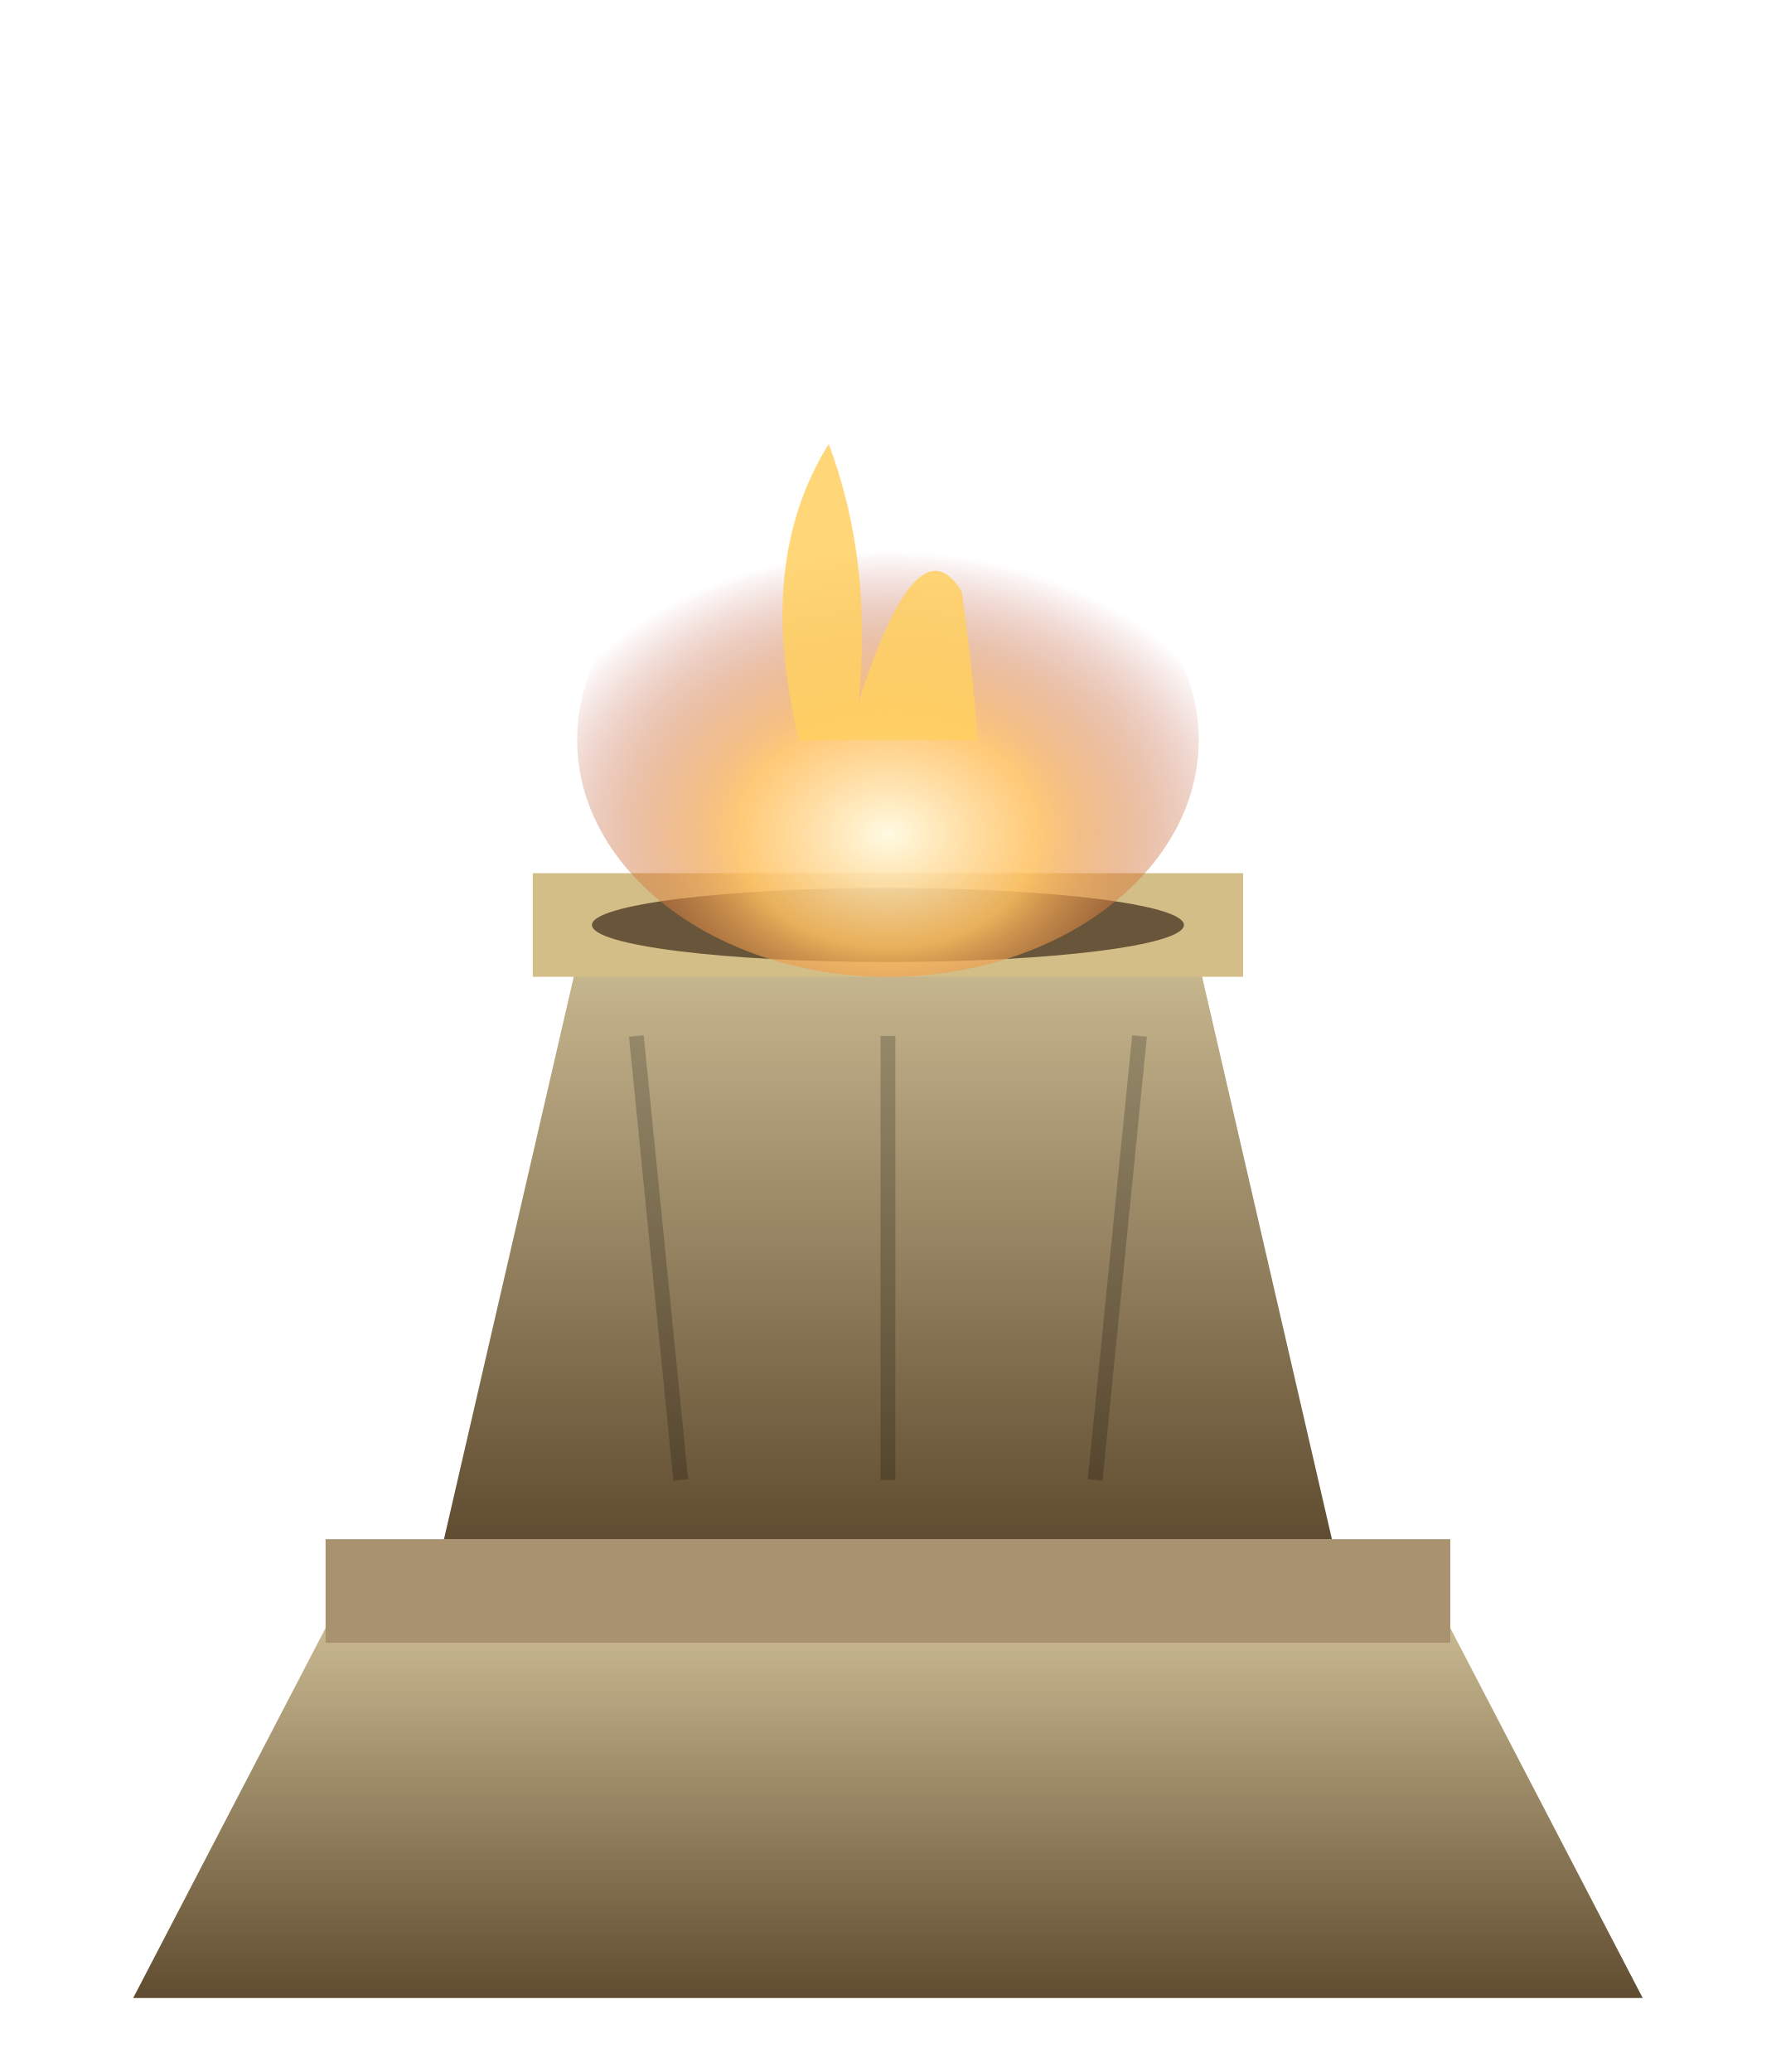
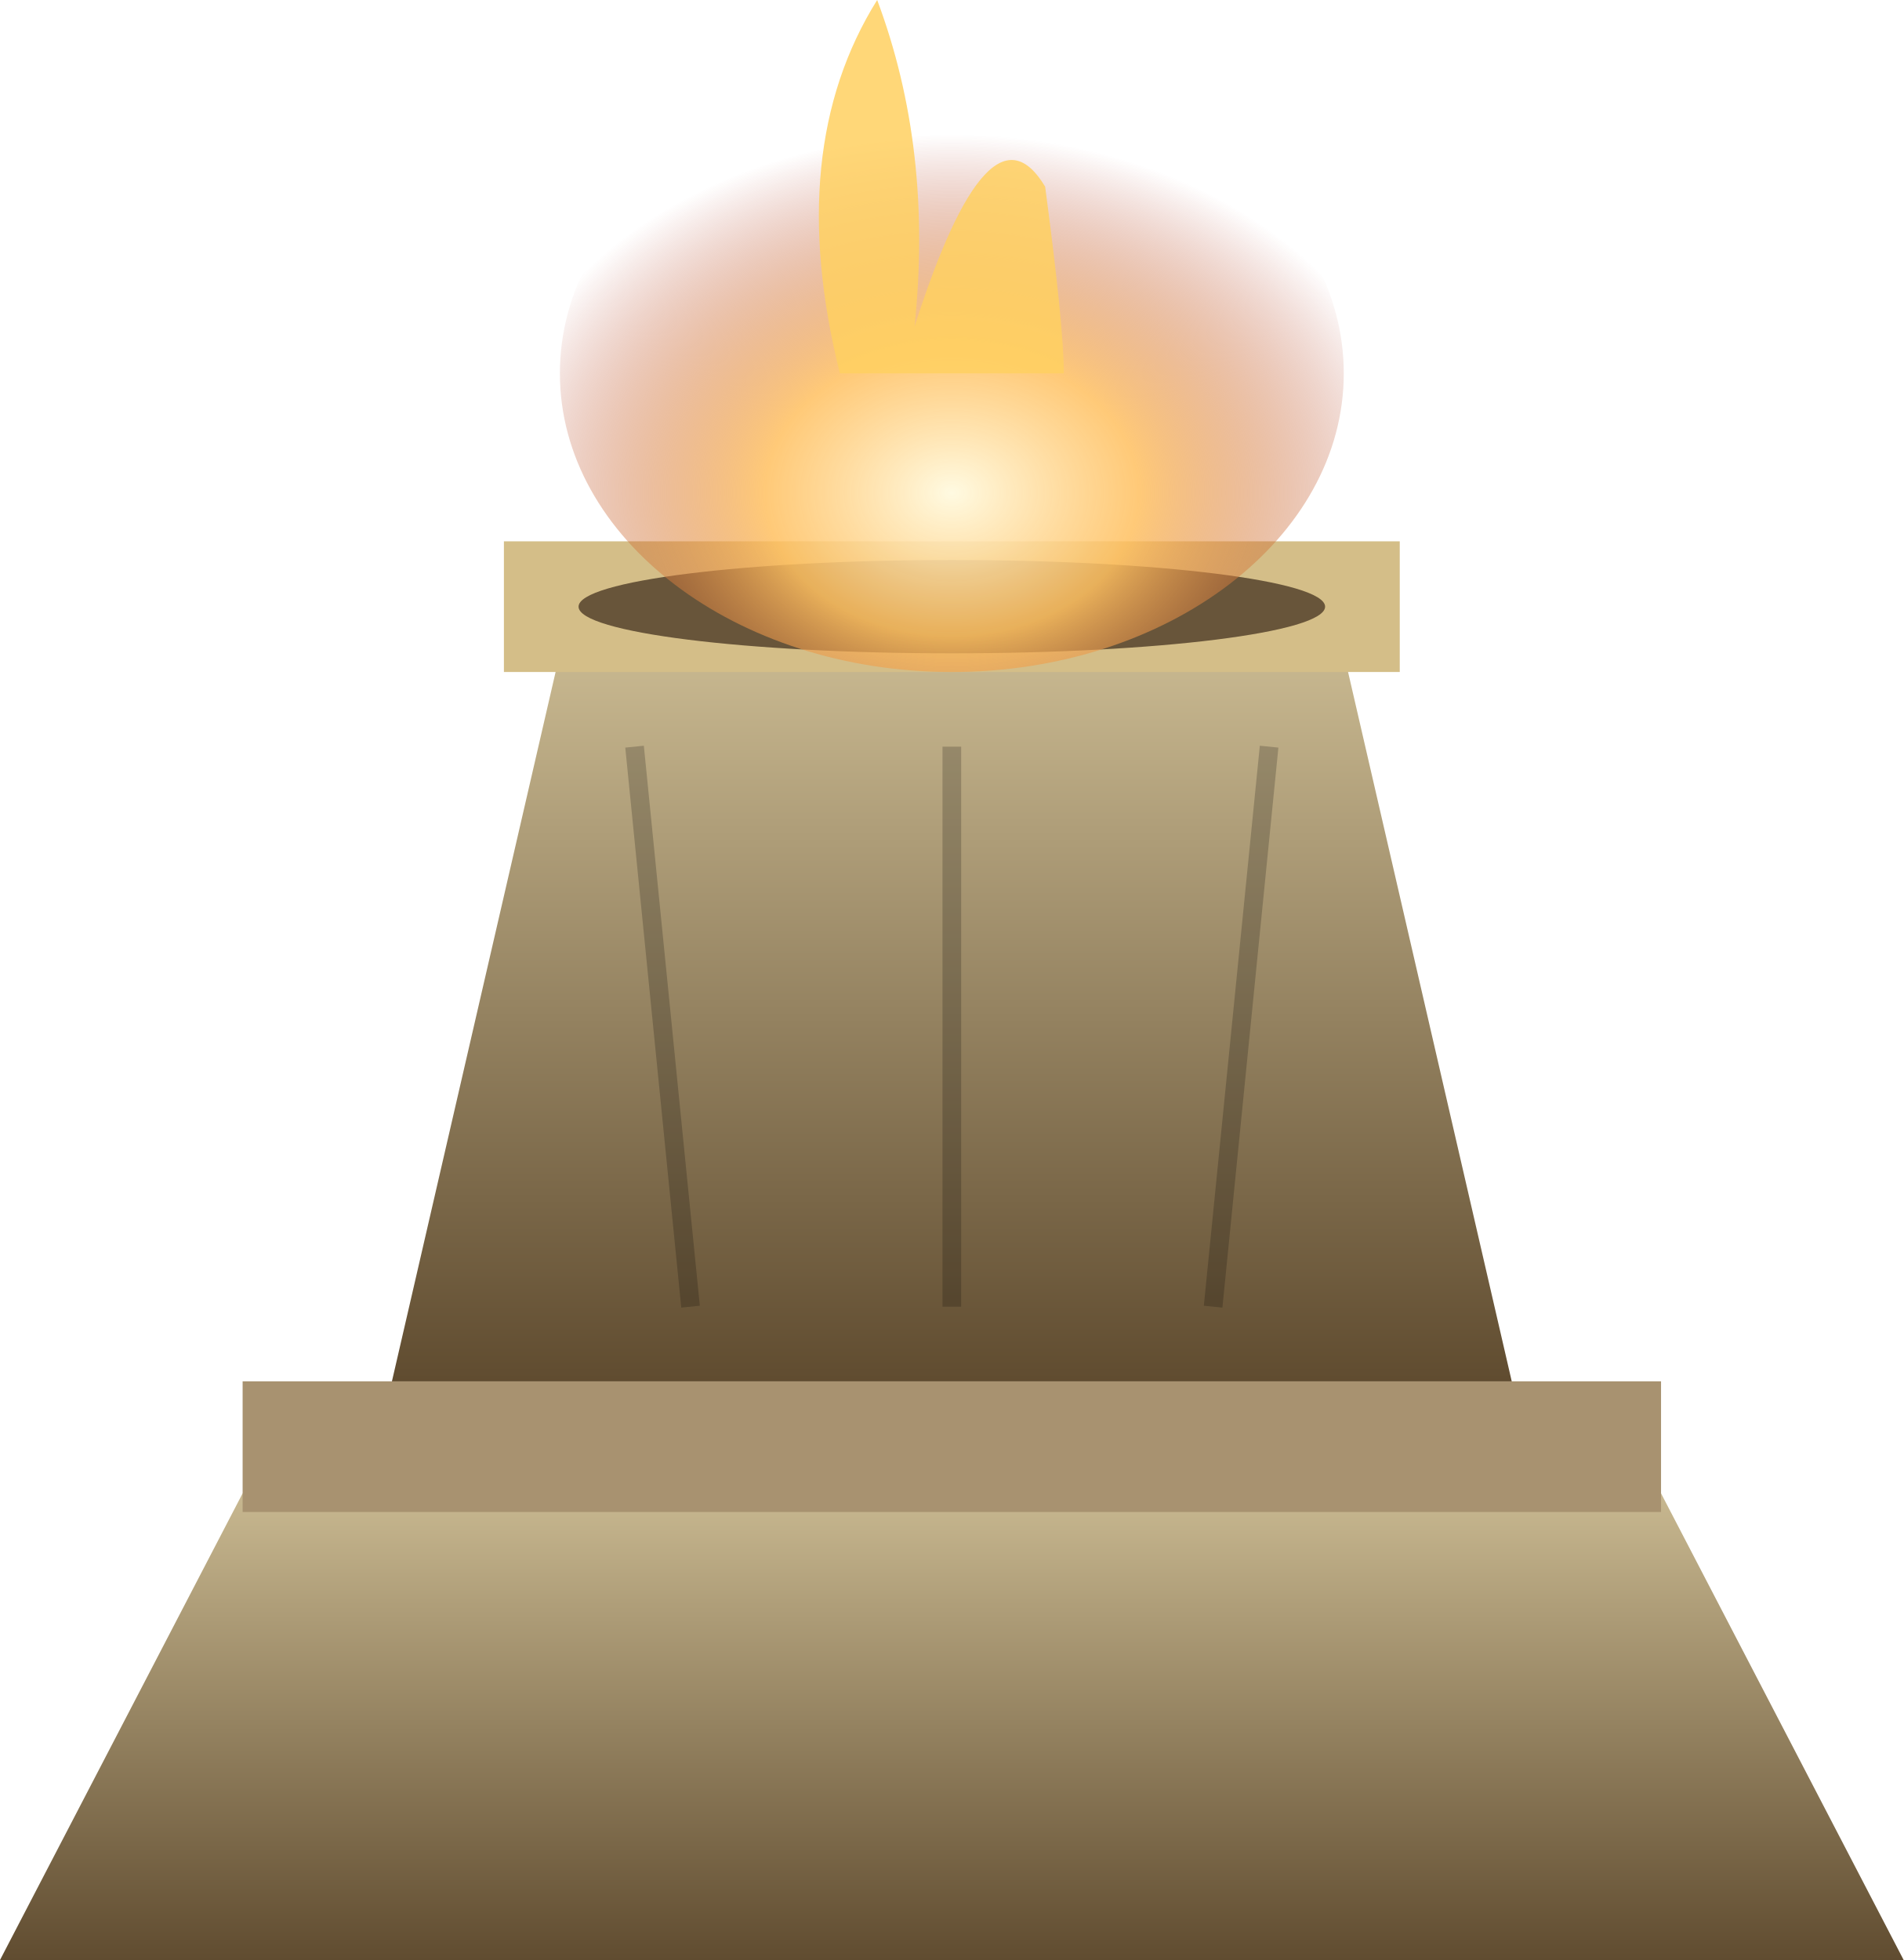
- <svg xmlns="http://www.w3.org/2000/svg" viewBox="0 0 240 280" width="240" height="280">
+ <svg xmlns="http://www.w3.org/2000/svg" viewBox="18 60 204 210" width="204" height="210">
  <defs>
    <linearGradient id="alc_stone" x1="0" y1="0" x2="0" y2="1">
      <stop offset="0" stop-color="#c8b890" />
      <stop offset="1" stop-color="#604c30" />
    </linearGradient>
    <radialGradient id="alc_fire" cx="0.5" cy="0.7" r="0.6">
      <stop offset="0" stop-color="#fffae0" stop-opacity="0.95" />
      <stop offset="0.4" stop-color="#ffc060" stop-opacity="0.85" />
      <stop offset="1" stop-color="#a02010" stop-opacity="0" />
    </radialGradient>
  </defs>
  <path d="M 18 270 L 222 270 L 196 220 L 44 220 Z" fill="url(#alc_stone)" />
  <rect x="44" y="208" width="152" height="14" fill="#a89270" />
  <path d="M 60 208 L 180 208 L 162 130 L 78 130 Z" fill="url(#alc_stone)" />
  <line x1="86" y1="140" x2="92" y2="200" stroke="#000" opacity="0.2" stroke-width="2" />
  <line x1="120" y1="140" x2="120" y2="200" stroke="#000" opacity="0.2" stroke-width="2" />
  <line x1="154" y1="140" x2="148" y2="200" stroke="#000" opacity="0.2" stroke-width="2" />
  <rect x="72" y="118" width="96" height="14" fill="#d4be88" />
  <ellipse cx="120" cy="125" rx="40" ry="5" fill="#3a2818" opacity="0.7" />
  <ellipse cx="120" cy="100" rx="42" ry="32" fill="url(#alc_fire)" />
  <path d="M 108 100 Q 102 76 112 60 Q 118 76 116 95 Q 124 70 130 80 Q 132 95 132 100 Z" fill="#ffd060" opacity="0.85" />
</svg>
